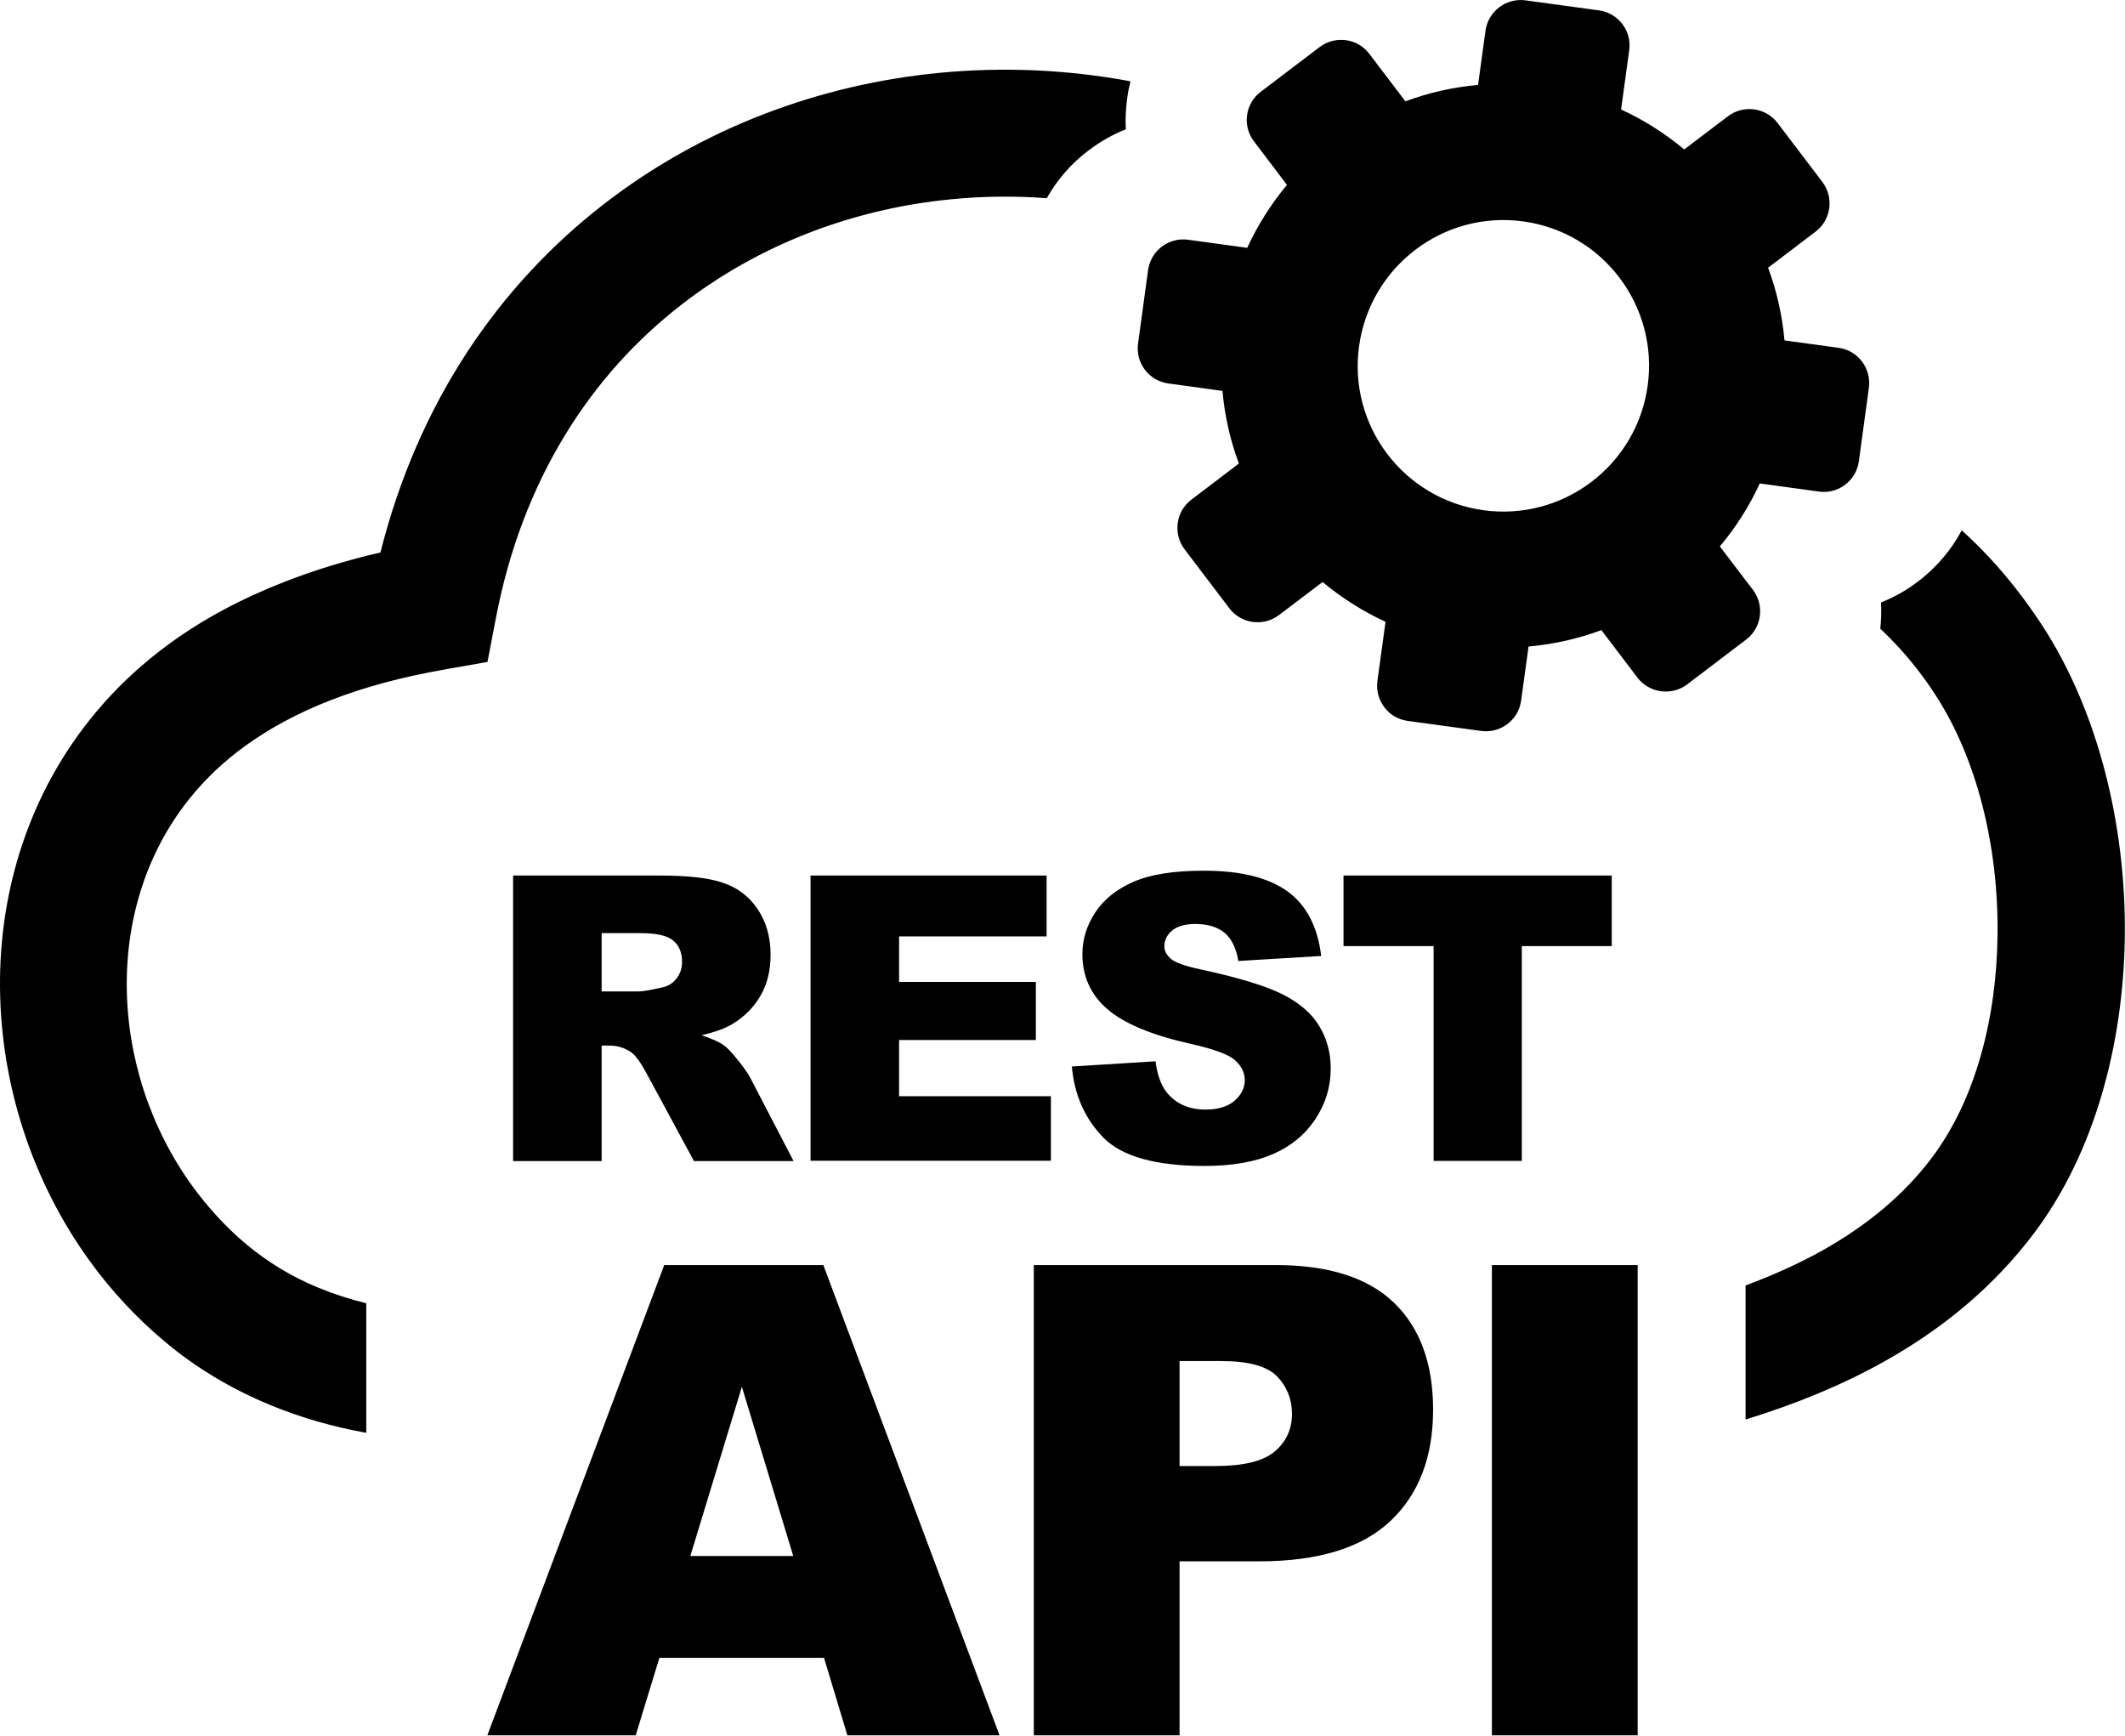
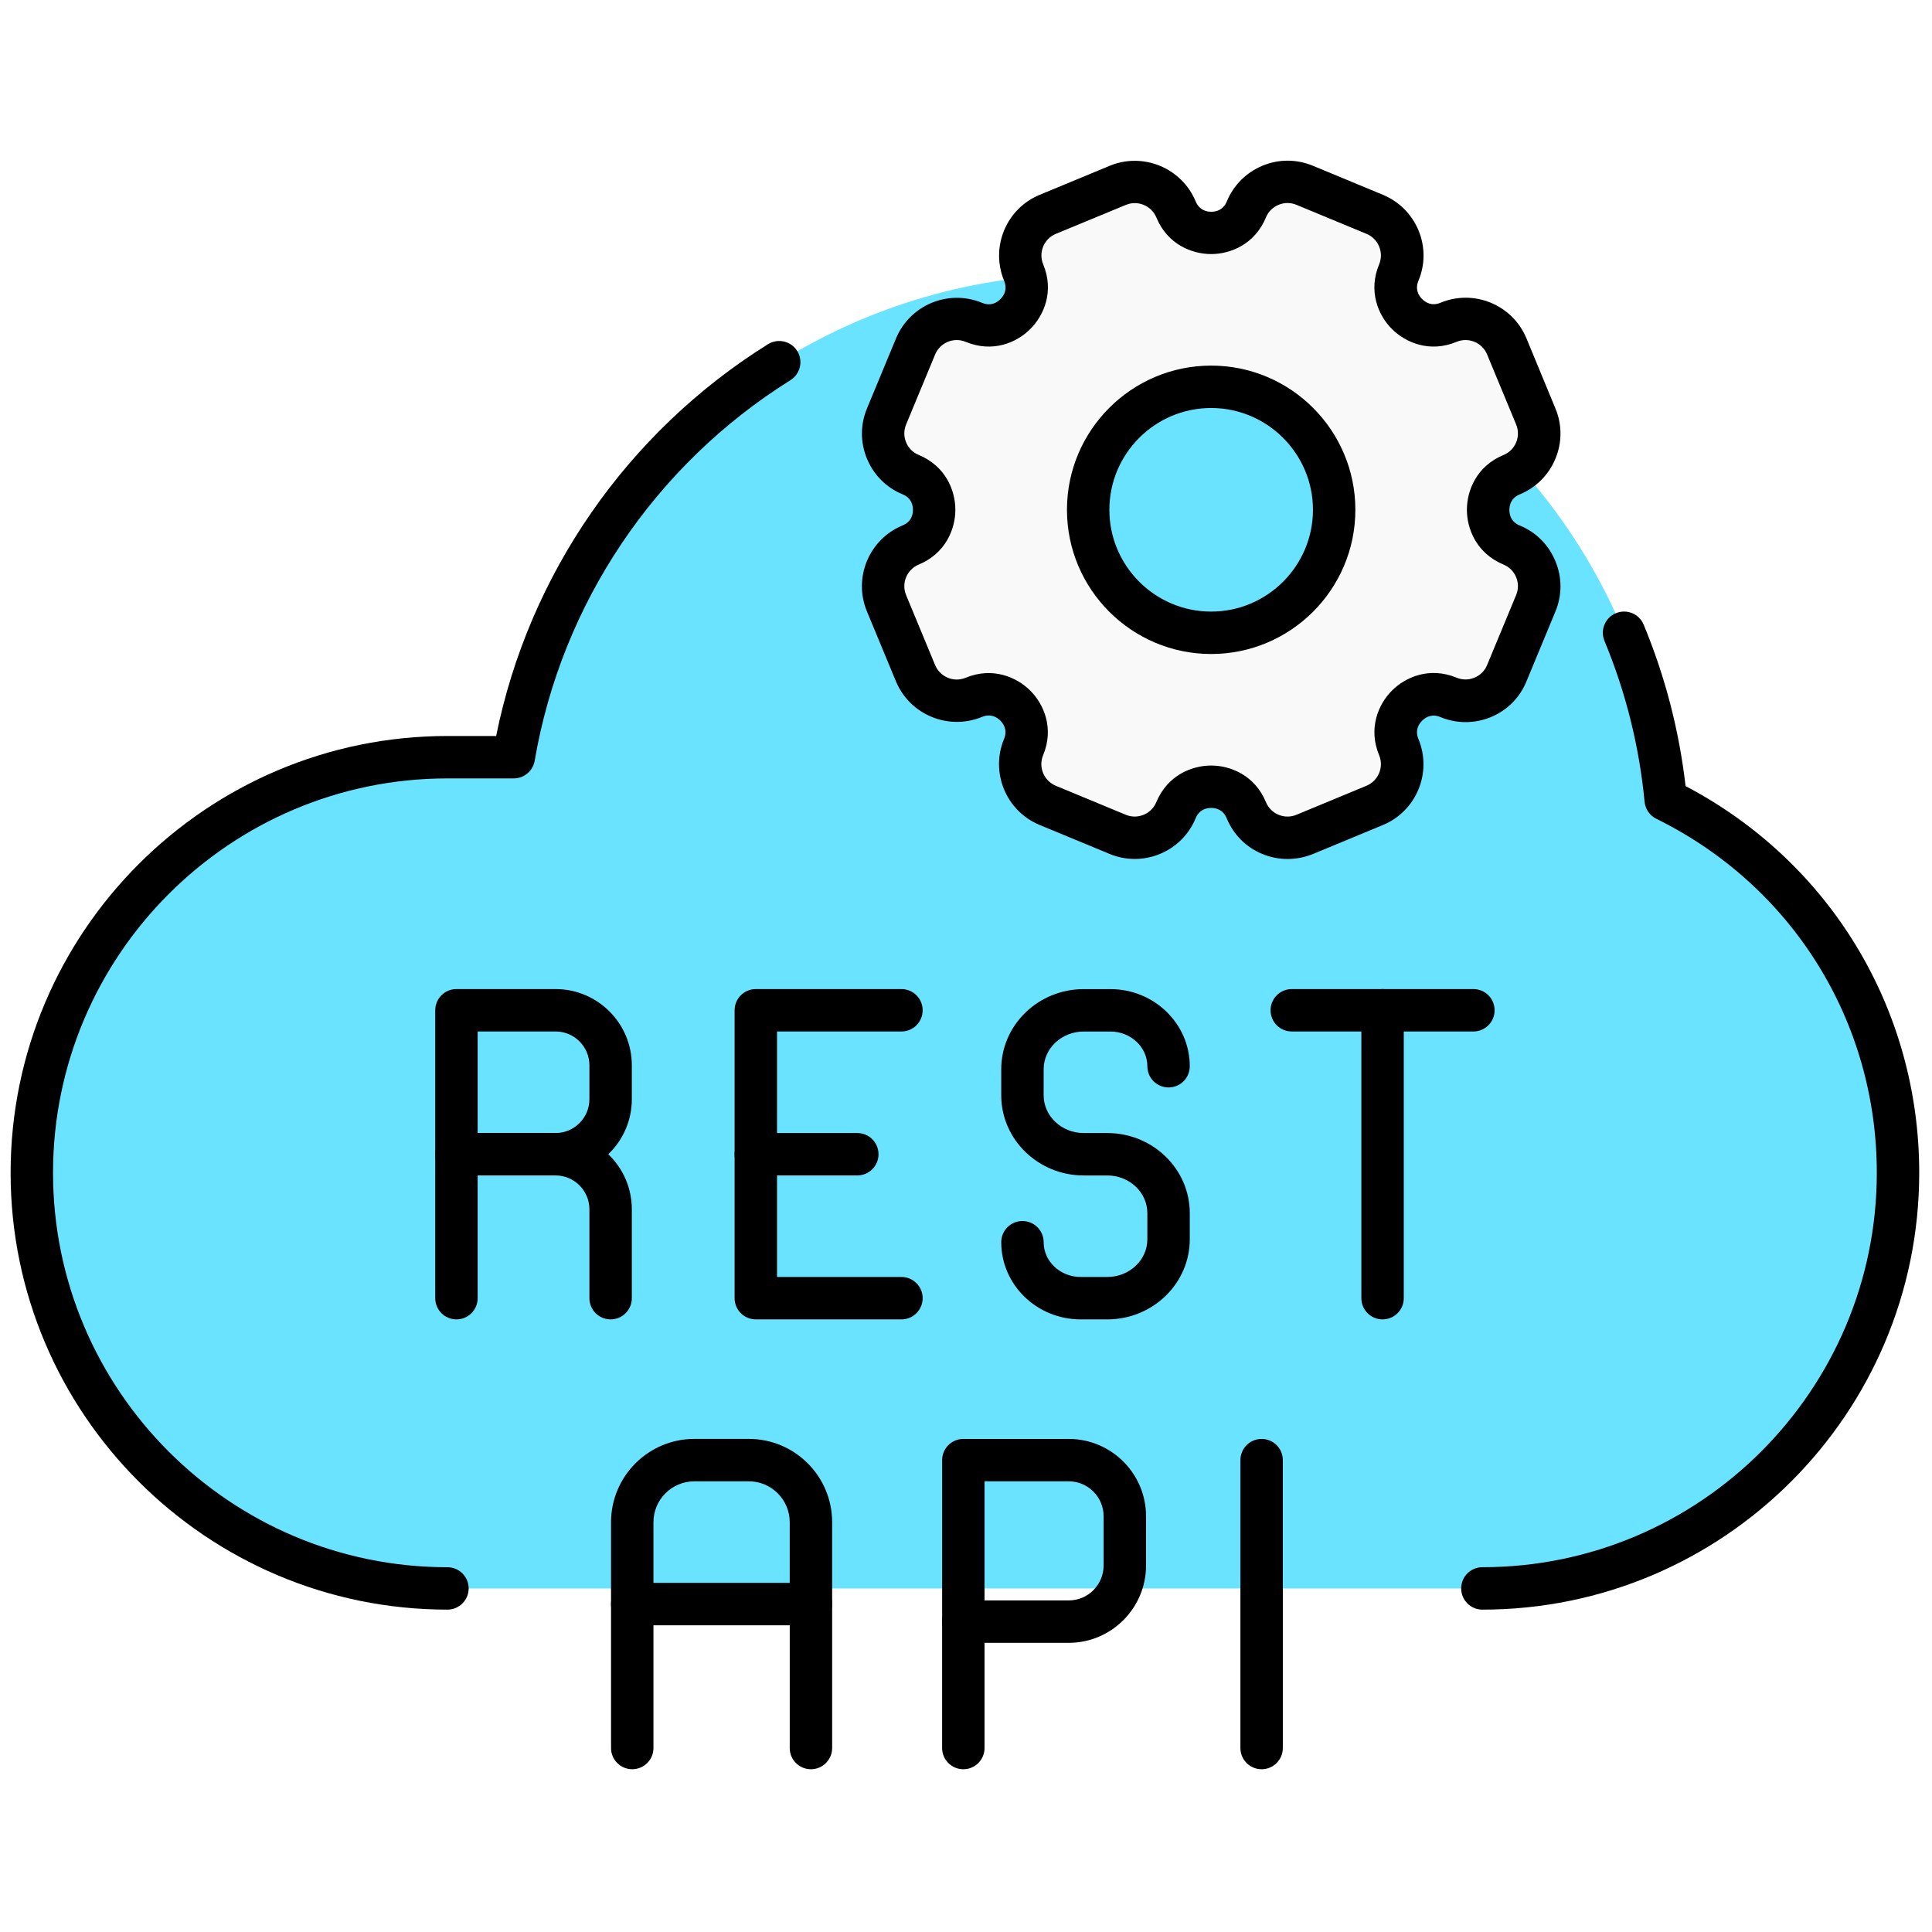
- <svg xmlns="http://www.w3.org/2000/svg" version="1.1" id="Layer_1" x="0px" y="0px" viewBox="0 0 122.88 100.33" style="enable-background:new 0 0 122.88 100.33" xml:space="preserve">
-   <style type="text/css">
- 	.st0{fill-rule:evenodd;clip-rule:evenodd;}
- </style>
-   <g>
-     <path class="st0" d="M102.79,7.11l2.59,3.41c0.68,0.9,0.51,2.19-0.39,2.87l-2.75,2.09c0.5,1.33,0.82,2.75,0.95,4.2l3.13,0.43 c1.12,0.15,1.9,1.19,1.75,2.31l-0.58,4.25c-0.15,1.12-1.19,1.91-2.31,1.75l-3.42-0.47c-0.61,1.33-1.39,2.55-2.31,3.64l1.92,2.52 c0.68,0.9,0.5,2.19-0.4,2.87l-3.41,2.59c-0.9,0.68-2.19,0.5-2.87-0.39l-2.09-2.75c-1.34,0.5-2.75,0.82-4.21,0.95l-0.43,3.13 c-0.15,1.12-1.19,1.9-2.31,1.75l-4.25-0.58c-1.12-0.15-1.9-1.19-1.75-2.31l0.47-3.42c-1.32-0.61-2.55-1.39-3.64-2.3l-2.52,1.91 c-0.9,0.68-2.19,0.51-2.87-0.39l-2.59-3.41c-0.68-0.9-0.51-2.19,0.39-2.87l2.75-2.09c-0.5-1.34-0.82-2.75-0.95-4.2l-3.13-0.43 c-1.12-0.15-1.91-1.19-1.75-2.31l0.58-4.25c0.16-1.12,1.19-1.9,2.31-1.75l3.42,0.47c0.61-1.32,1.39-2.55,2.3-3.64l-1.91-2.52 C71.83,7.28,72,5.99,72.9,5.31l3.41-2.59c0.9-0.68,2.19-0.51,2.87,0.39l2.09,2.75c1.33-0.5,2.75-0.82,4.2-0.95l0.43-3.13 c0.15-1.12,1.19-1.91,2.31-1.76l4.25,0.58c1.12,0.15,1.91,1.19,1.75,2.31l-0.47,3.42c1.33,0.61,2.55,1.39,3.65,2.31l2.52-1.91 C100.81,6.04,102.1,6.21,102.79,7.11L102.79,7.11L102.79,7.11z M29.67,67.12v-16.5h8.5c1.58,0,2.78,0.13,3.61,0.41 c0.83,0.27,1.51,0.77,2.01,1.5c0.51,0.74,0.77,1.63,0.77,2.68c0,0.91-0.2,1.71-0.59,2.37c-0.39,0.67-0.93,1.21-1.61,1.62 c-0.43,0.26-1.03,0.48-1.79,0.65c0.61,0.21,1.05,0.4,1.32,0.61c0.19,0.14,0.46,0.43,0.81,0.87c0.35,0.44,0.59,0.79,0.71,1.03 l2.48,4.77h-5.76l-2.72-5.03c-0.35-0.65-0.65-1.08-0.92-1.27c-0.37-0.25-0.79-0.38-1.25-0.38h-0.45v6.68H29.67L29.67,67.12z M47.65,95.85h-9.52l-1.37,4.48h-8.58l10.23-27.19h9.2l10.19,27.19h-8.8L47.65,95.85L47.65,95.85z M45.87,89.96l-2.97-9.78 l-2.98,9.78H45.87L45.87,89.96z M59.78,73.14h13.98c3.05,0,5.33,0.72,6.84,2.17c1.51,1.45,2.27,3.52,2.27,6.19 c0,2.75-0.83,4.9-2.48,6.45c-1.65,1.55-4.18,2.32-7.57,2.32h-4.61v10.06h-8.43V73.14L59.78,73.14z M68.21,84.76h2.07 c1.63,0,2.78-0.28,3.44-0.85c0.66-0.56,0.99-1.29,0.99-2.16c0-0.85-0.29-1.58-0.86-2.17c-0.57-0.59-1.65-0.89-3.23-0.89h-2.41 V84.76L68.21,84.76z M86.27,73.14h8.43v27.19h-8.43V73.14L86.27,73.14z M34.79,57.32h2.15c0.23,0,0.68-0.08,1.35-0.23 c0.34-0.07,0.62-0.24,0.83-0.52c0.22-0.28,0.32-0.6,0.32-0.96c0-0.53-0.17-0.95-0.51-1.23c-0.34-0.29-0.97-0.43-1.9-0.43h-2.24 V57.32L34.79,57.32z M46.87,50.62h13.65v3.52h-8.53v2.63h7.91v3.36h-7.91v3.25h8.78v3.73h-13.9V50.62L46.87,50.62z M61.98,61.66 l4.84-0.3c0.1,0.79,0.32,1.38,0.64,1.79c0.53,0.66,1.28,1,2.25,1c0.72,0,1.29-0.17,1.68-0.51c0.39-0.34,0.59-0.74,0.59-1.19 c0-0.43-0.19-0.81-0.56-1.15c-0.37-0.34-1.24-0.65-2.61-0.96c-2.23-0.5-3.82-1.17-4.78-2c-0.96-0.83-1.44-1.89-1.44-3.18 c0-0.85,0.25-1.65,0.74-2.4c0.49-0.75,1.23-1.35,2.22-1.78c0.99-0.43,2.34-0.64,4.06-0.64c2.11,0,3.71,0.39,4.82,1.18 c1.1,0.79,1.76,2.03,1.97,3.75l-4.79,0.29c-0.13-0.75-0.4-1.3-0.8-1.63c-0.41-0.34-0.98-0.51-1.69-0.51 c-0.59,0-1.04,0.13-1.34,0.38c-0.3,0.25-0.45,0.56-0.45,0.92c0,0.26,0.13,0.49,0.37,0.71c0.24,0.21,0.8,0.42,1.7,0.61 c2.23,0.48,3.83,0.97,4.79,1.46c0.96,0.49,1.67,1.1,2.1,1.83c0.44,0.72,0.66,1.54,0.66,2.44c0,1.06-0.29,2.03-0.88,2.92 c-0.58,0.89-1.4,1.57-2.45,2.03c-1.05,0.46-2.37,0.69-3.97,0.69c-2.8,0-4.75-0.54-5.83-1.62C62.74,64.69,62.13,63.32,61.98,61.66 L61.98,61.66z M77.69,50.62h15.51v4.08H88v12.42H82.9V54.7h-5.21V50.62L77.69,50.62z M60.53,11.46c-1.83-0.14-3.68-0.12-5.51,0.06 c-5.63,0.54-11.1,2.59-15.62,6.1c-5.23,4.05-9.2,10.11-10.73,18.14l-0.48,2.51l-2.5,0.44c-2.45,0.43-4.64,1.02-6.56,1.77 c-1.86,0.72-3.52,1.61-4.97,2.66c-1.16,0.84-2.16,1.78-3.01,2.8c-2.63,3.15-3.85,7.1-3.82,11.1c0.03,4.06,1.35,8.16,3.79,11.53 c0.91,1.25,1.96,2.4,3.16,3.4c1.22,1.01,2.59,1.85,4.13,2.48c0.87,0.36,1.8,0.66,2.77,0.9v7.49c-2-0.36-3.84-0.9-5.56-1.61 c-2.27-0.94-4.28-2.15-6.05-3.63c-1.68-1.4-3.15-2.99-4.4-4.72C1.84,68.28,0.04,62.66,0,57.06c-0.04-5.66,1.72-11.29,5.52-15.85 c1.23-1.48,2.68-2.84,4.34-4.04c1.93-1.4,4.14-2.58,6.64-3.55c1.72-0.67,3.56-1.23,5.5-1.68c2.2-8.74,6.89-15.47,12.92-20.14 c5.64-4.37,12.43-6.92,19.42-7.59c3.67-0.35,7.39-0.19,11.03,0.49c-0.08,0.33-0.15,0.66-0.19,1l-0.01,0.06 c-0.07,0.57-0.1,1.14-0.07,1.72c-0.77,0.3-1.49,0.71-2.14,1.21l-0.03,0.02C61.96,9.44,61.14,10.38,60.53,11.46L60.53,11.46z M113.44,30.66c0.56,0.51,1.1,1.04,1.63,1.61c1.07,1.15,2.08,2.45,3.03,3.9c3.2,4.92,4.84,11.49,4.77,17.92 c-0.07,6.31-1.77,12.59-5.25,17.21c-2.27,3.01-5.18,5.47-8.67,7.42c-2.39,1.34-5.08,2.45-8.01,3.35v-7.75 c1.58-0.59,3.05-1.25,4.4-2c2.63-1.47,4.78-3.26,6.39-5.41c2.5-3.33,3.73-8.04,3.78-12.87c0.06-5.07-1.18-10.16-3.59-13.86 c-0.69-1.07-1.45-2.03-2.25-2.89c-0.31-0.33-0.62-0.64-0.94-0.94c0.05-0.5,0.07-1.01,0.04-1.52c0.77-0.3,1.49-0.71,2.14-1.21 l0.03-0.02C111.97,32.81,112.83,31.81,113.44,30.66L113.44,30.66z M88.08,12.8c4.61,0.63,7.83,4.88,7.2,9.49 c-0.63,4.61-4.88,7.84-9.49,7.21c-4.61-0.63-7.84-4.88-7.2-9.49C79.23,15.4,83.47,12.17,88.08,12.8L88.08,12.8L88.08,12.8z" />
+ <svg xmlns="http://www.w3.org/2000/svg" version="1.1" width="256" height="256" viewBox="0 0 256 256" xml:space="preserve">
+   <defs>
+ </defs>
+   <g style="stroke: none; stroke-width: 0; stroke-dasharray: none; stroke-linecap: butt; stroke-linejoin: miter; stroke-miterlimit: 10; fill: none; fill-rule: nonzero; opacity: 1;" transform="translate(1.406593 1.406593) scale(2.81 2.81)">
+     <path d="M 78.045 37.212 c -0.264 -2.766 -0.939 -5.411 -1.963 -7.875 C 71.957 19.41 62.17 12.428 50.75 12.428 c -5.328 0 -10.3 1.52 -14.507 4.149 c -6.501 4.063 -11.176 10.777 -12.517 18.627 h -3.127 C 9.775 35.205 1 43.979 1 54.803 v 0 c 0 10.824 8.775 19.599 19.599 19.599 h 48.803 C 80.225 74.402 89 65.627 89 54.803 v 0 C 89 47.082 84.533 40.407 78.045 37.212 z" style="stroke: none; stroke-width: 1; stroke-dasharray: none; stroke-linecap: butt; stroke-linejoin: miter; stroke-miterlimit: 10; fill: rgb(105,227,255); fill-rule: nonzero; opacity: 1;" transform=" matrix(1 0 0 1 0 0) " stroke-linecap="round" />
+     <path d="M 11.41 6.978 L 11.41 6.978 c 0.265 -0.11 0.285 -0.354 0.285 -0.427 c 0 -0.072 -0.02 -0.317 -0.285 -0.427 c -0.133 -0.055 -0.237 -0.159 -0.292 -0.292 s -0.055 -0.28 0 -0.413 l 0.352 -0.849 c 0.114 -0.275 0.43 -0.406 0.706 -0.292 c 0.265 0.11 0.452 -0.049 0.503 -0.1 c 0.051 -0.051 0.21 -0.239 0.1 -0.503 c -0.055 -0.133 -0.055 -0.28 0 -0.413 c 0.055 -0.133 0.159 -0.237 0.292 -0.292 l 0.849 -0.352 c 0.275 -0.114 0.591 0.017 0.706 0.292 c 0.11 0.264 0.354 0.285 0.427 0.285 c 0.072 0 0.317 -0.02 0.427 -0.285 c 0.055 -0.133 0.159 -0.237 0.292 -0.292 c 0.133 -0.055 0.28 -0.055 0.413 0 l 0.849 0.352 c 0.133 0.055 0.237 0.159 0.292 0.292 c 0.055 0.133 0.055 0.28 0 0.413 c -0.11 0.265 0.049 0.452 0.1 0.503 c 0.051 0.051 0.239 0.21 0.503 0.1 c 0.133 -0.055 0.28 -0.055 0.413 0 c 0.133 0.055 0.237 0.159 0.292 0.292 l 0.352 0.849 c 0.055 0.133 0.055 0.28 0 0.413 s -0.159 0.237 -0.292 0.292 c -0.264 0.11 -0.285 0.354 -0.285 0.427 s 0.021 0.317 0.285 0.427 c 0.275 0.114 0.406 0.431 0.292 0.706 l -0.352 0.849 c -0.055 0.133 -0.159 0.237 -0.292 0.292 c -0.133 0.055 -0.28 0.055 -0.413 0 c -0.264 -0.109 -0.452 0.049 -0.503 0.1 c -0.051 0.051 -0.21 0.239 -0.1 0.503 c 0.114 0.275 -0.017 0.592 -0.292 0.706 l -0.849 0.352 c -0.067 0.028 -0.137 0.041 -0.207 0.041 s -0.14 -0.014 -0.207 -0.041 c -0.133 -0.055 -0.237 -0.159 -0.292 -0.292 c -0.11 -0.265 -0.354 -0.285 -0.427 -0.285 l 0 0 c -0.072 0 -0.317 0.02 -0.427 0.285 c -0.114 0.275 -0.431 0.406 -0.706 0.292 l -0.849 -0.352 c -0.275 -0.114 -0.406 -0.431 -0.292 -0.706 c 0.11 -0.265 -0.049 -0.452 -0.1 -0.503 c -0.051 -0.051 -0.238 -0.21 -0.503 -0.1 C 11.9 8.938 11.584 8.807 11.47 8.532 l -0.352 -0.849 C 11.004 7.408 11.135 7.092 11.41 6.978 z M 15.053 8.042 c 0.822 0 1.491 -0.669 1.491 -1.491 S 15.875 5.06 15.053 5.06 c -0.822 0 -1.491 0.669 -1.491 1.491 S 14.231 8.042 15.053 8.042 z" style="stroke: none; stroke-width: 1; stroke-dasharray: none; stroke-linecap: butt; stroke-linejoin: miter; stroke-miterlimit: 10; fill: rgb(249,249,249); fill-rule: nonzero; opacity: 1;" transform=" matrix(3.89 0 0 3.89 -1.944444 -1.944444) " stroke-linecap="round" />
+     <path d="M 42.007 61.715 H 35.14 c -0.552 0 -1 -0.447 -1 -1 V 47.139 c 0 -0.553 0.448 -1 1 -1 h 6.867 c 0.552 0 1 0.447 1 1 s -0.448 1 -1 1 H 36.14 v 11.576 h 5.867 c 0.552 0 1 0.447 1 1 S 42.56 61.715 42.007 61.715 z" style="stroke: none; stroke-width: 1; stroke-dasharray: none; stroke-linecap: butt; stroke-linejoin: miter; stroke-miterlimit: 10; fill: rgb(0,0,0); fill-rule: nonzero; opacity: 1;" transform=" matrix(1 0 0 1 0 0) " stroke-linecap="round" />
+     <path d="M 39.925 54.927 H 35.14 c -0.552 0 -1 -0.447 -1 -1 s 0.448 -1 1 -1 h 4.785 c 0.552 0 1 0.447 1 1 S 40.478 54.927 39.925 54.927 z" style="stroke: none; stroke-width: 1; stroke-dasharray: none; stroke-linecap: butt; stroke-linejoin: miter; stroke-miterlimit: 10; fill: rgb(0,0,0); fill-rule: nonzero; opacity: 1;" transform=" matrix(1 0 0 1 0 0) " stroke-linecap="round" />
+     <path d="M 25.697 54.927 h -4.674 c -0.552 0 -1 -0.447 -1 -1 v -6.788 c 0 -0.553 0.448 -1 1 -1 h 4.674 c 1.983 0 3.596 1.613 3.596 3.596 v 1.597 C 29.293 53.313 27.68 54.927 25.697 54.927 z M 22.023 52.927 h 3.674 c 0.88 0 1.596 -0.716 1.596 -1.596 v -1.597 c 0 -0.88 -0.716 -1.596 -1.596 -1.596 h -3.674 V 52.927 z" style="stroke: none; stroke-width: 1; stroke-dasharray: none; stroke-linecap: butt; stroke-linejoin: miter; stroke-miterlimit: 10; fill: rgb(0,0,0); fill-rule: nonzero; opacity: 1;" transform=" matrix(1 0 0 1 0 0) " stroke-linecap="round" />
+     <path d="M 28.293 61.715 c -0.552 0 -1 -0.447 -1 -1 v -4.192 c 0 -0.88 -0.716 -1.596 -1.596 -1.596 h -3.674 v 5.788 c 0 0.553 -0.448 1 -1 1 s -1 -0.447 -1 -1 v -6.788 c 0 -0.553 0.448 -1 1 -1 h 4.674 c 1.983 0 3.596 1.613 3.596 3.596 v 4.192 C 29.293 61.268 28.845 61.715 28.293 61.715 z" style="stroke: none; stroke-width: 1; stroke-dasharray: none; stroke-linecap: butt; stroke-linejoin: miter; stroke-miterlimit: 10; fill: rgb(0,0,0); fill-rule: nonzero; opacity: 1;" transform=" matrix(1 0 0 1 0 0) " stroke-linecap="round" />
+     <path d="M 68.977 48.139 h -8.564 c -0.553 0 -1 -0.447 -1 -1 s 0.447 -1 1 -1 h 8.564 c 0.553 0 1 0.447 1 1 S 69.529 48.139 68.977 48.139 z" style="stroke: none; stroke-width: 1; stroke-dasharray: none; stroke-linecap: butt; stroke-linejoin: miter; stroke-miterlimit: 10; fill: rgb(0,0,0); fill-rule: nonzero; opacity: 1;" transform=" matrix(1 0 0 1 0 0) " stroke-linecap="round" />
+     <path d="M 64.694 61.715 c -0.553 0 -1 -0.447 -1 -1 V 47.139 c 0 -0.553 0.447 -1 1 -1 s 1 0.447 1 1 v 13.576 C 65.694 61.268 65.247 61.715 64.694 61.715 z" style="stroke: none; stroke-width: 1; stroke-dasharray: none; stroke-linecap: butt; stroke-linejoin: miter; stroke-miterlimit: 10; fill: rgb(0,0,0); fill-rule: nonzero; opacity: 1;" transform=" matrix(1 0 0 1 0 0) " stroke-linecap="round" />
+     <path d="M 51.715 61.715 h -1.259 c -2.064 0 -3.743 -1.632 -3.743 -3.638 c 0 -0.553 0.447 -1 1 -1 s 1 0.447 1 1 c 0 0.903 0.782 1.638 1.743 1.638 h 1.259 c 1.041 0 1.888 -0.797 1.888 -1.777 v -1.233 c 0 -0.98 -0.847 -1.777 -1.888 -1.777 h -1.113 c -2.145 0 -3.889 -1.694 -3.889 -3.777 v -1.233 c 0 -2.083 1.744 -3.777 3.889 -3.777 h 1.259 c 2.063 0 3.742 1.632 3.742 3.637 c 0 0.553 -0.447 1 -1 1 s -1 -0.447 -1 -1 c 0 -0.902 -0.781 -1.637 -1.742 -1.637 h -1.259 c -1.041 0 -1.889 0.797 -1.889 1.777 v 1.233 c 0 0.98 0.848 1.777 1.889 1.777 h 1.113 c 2.144 0 3.888 1.694 3.888 3.777 v 1.233 C 55.603 60.021 53.858 61.715 51.715 61.715 z" style="stroke: none; stroke-width: 1; stroke-dasharray: none; stroke-linecap: butt; stroke-linejoin: miter; stroke-miterlimit: 10; fill: rgb(0,0,0); fill-rule: nonzero; opacity: 1;" transform=" matrix(1 0 0 1 0 0) " stroke-linecap="round" />
+     <path d="M 37.739 82.928 c -0.552 0 -1 -0.447 -1 -1 V 71.279 c 0 -1.063 -0.865 -1.928 -1.927 -1.928 h -2.572 c -1.063 0 -1.927 0.865 -1.927 1.928 v 10.648 c 0 0.553 -0.448 1 -1 1 s -1 -0.447 -1 -1 V 71.279 c 0 -2.166 1.762 -3.928 3.927 -3.928 h 2.572 c 2.166 0 3.927 1.762 3.927 3.928 v 10.648 C 38.739 82.48 38.291 82.928 37.739 82.928 z" style="stroke: none; stroke-width: 1; stroke-dasharray: none; stroke-linecap: butt; stroke-linejoin: miter; stroke-miterlimit: 10; fill: rgb(0,0,0); fill-rule: nonzero; opacity: 1;" transform=" matrix(1 0 0 1 0 0) " stroke-linecap="round" />
+     <path d="M 37.739 76.14 h -8.427 c -0.552 0 -1 -0.447 -1 -1 s 0.448 -1 1 -1 h 8.427 c 0.552 0 1 0.447 1 1 S 38.291 76.14 37.739 76.14 z" style="stroke: none; stroke-width: 1; stroke-dasharray: none; stroke-linecap: butt; stroke-linejoin: miter; stroke-miterlimit: 10; fill: rgb(0,0,0); fill-rule: nonzero; opacity: 1;" transform=" matrix(1 0 0 1 0 0) " stroke-linecap="round" />
+     <path d="M 58.991 82.928 c -0.553 0 -1 -0.447 -1 -1 V 68.352 c 0 -0.553 0.447 -1 1 -1 s 1 0.447 1 1 v 13.576 C 59.991 82.48 59.544 82.928 58.991 82.928 z" style="stroke: none; stroke-width: 1; stroke-dasharray: none; stroke-linecap: butt; stroke-linejoin: miter; stroke-miterlimit: 10; fill: rgb(0,0,0); fill-rule: nonzero; opacity: 1;" transform=" matrix(1 0 0 1 0 0) " stroke-linecap="round" />
+     <path d="M 49.896 76.967 h -4.97 c -0.552 0 -1 -0.447 -1 -1 v -7.615 c 0 -0.553 0.448 -1 1 -1 h 4.97 c 2.01 0 3.645 1.636 3.645 3.646 v 2.324 C 53.54 75.331 51.905 76.967 49.896 76.967 z M 45.925 74.967 h 3.97 c 0.907 0 1.645 -0.738 1.645 -1.646 v -2.324 c 0 -0.907 -0.737 -1.646 -1.645 -1.646 h -3.97 V 74.967 z" style="stroke: none; stroke-width: 1; stroke-dasharray: none; stroke-linecap: butt; stroke-linejoin: miter; stroke-miterlimit: 10; fill: rgb(0,0,0); fill-rule: nonzero; opacity: 1;" transform=" matrix(1 0 0 1 0 0) " stroke-linecap="round" />
+     <path d="M 44.925 82.928 c -0.552 0 -1 -0.447 -1 -1 v -5.961 c 0 -0.553 0.448 -1 1 -1 s 1 0.447 1 1 v 5.961 C 45.925 82.48 45.478 82.928 44.925 82.928 z" style="stroke: none; stroke-width: 1; stroke-dasharray: none; stroke-linecap: butt; stroke-linejoin: miter; stroke-miterlimit: 10; fill: rgb(0,0,0); fill-rule: nonzero; opacity: 1;" transform=" matrix(1 0 0 1 0 0) " stroke-linecap="round" />
+     <path d="M 69.401 75.401 c -0.553 0 -1 -0.447 -1 -1 s 0.447 -1 1 -1 C 79.656 73.401 88 65.059 88 54.804 c 0 -7.14 -3.983 -13.537 -10.396 -16.694 c -0.312 -0.153 -0.521 -0.457 -0.554 -0.802 c -0.251 -2.616 -0.887 -5.168 -1.892 -7.587 c -0.212 -0.51 0.03 -1.095 0.54 -1.307 c 0.513 -0.212 1.096 0.03 1.308 0.54 c 1.01 2.433 1.674 4.991 1.977 7.614 C 85.793 40.145 90 47.081 90 54.803 C 90 66.161 80.76 75.401 69.401 75.401 z" style="stroke: none; stroke-width: 1; stroke-dasharray: none; stroke-linecap: butt; stroke-linejoin: miter; stroke-miterlimit: 10; fill: rgb(0,0,0); fill-rule: nonzero; opacity: 1;" transform=" matrix(1 0 0 1 0 0) " stroke-linecap="round" />
+     <path d="M 20.599 75.401 C 9.241 75.401 0 66.161 0 54.804 c 0 -11.358 9.241 -20.599 20.599 -20.599 h 2.296 c 1.539 -7.625 6.174 -14.323 12.818 -18.475 c 0.468 -0.292 1.085 -0.149 1.378 0.318 c 0.292 0.468 0.15 1.085 -0.318 1.378 c -6.4 4 -10.796 10.542 -12.061 17.947 c -0.082 0.48 -0.499 0.832 -0.986 0.832 h -3.127 C 10.343 36.205 2 44.548 2 54.803 s 8.343 18.599 18.599 18.599 c 0.552 0 1 0.447 1 1 S 21.151 75.401 20.599 75.401 z" style="stroke: none; stroke-width: 1; stroke-dasharray: none; stroke-linecap: butt; stroke-linejoin: miter; stroke-miterlimit: 10; fill: rgb(0,0,0); fill-rule: nonzero; opacity: 1;" transform=" matrix(1 0 0 1 0 0) " stroke-linecap="round" />
+     <path d="M 15.978 10.784 c -0.105 0 -0.208 -0.021 -0.305 -0.061 c -0.197 -0.081 -0.35 -0.235 -0.431 -0.431 c -0.043 -0.105 -0.127 -0.127 -0.189 -0.127 c -0.063 0 -0.146 0.022 -0.189 0.127 c -0.168 0.405 -0.635 0.599 -1.041 0.431 l -0.85 -0.352 c -0.406 -0.168 -0.599 -0.636 -0.431 -1.041 c 0.046 -0.11 -0.008 -0.187 -0.044 -0.223 c -0.045 -0.045 -0.12 -0.088 -0.224 -0.045 c -0.406 0.167 -0.873 -0.026 -1.042 -0.431 l -0.352 -0.849 c -0.168 -0.406 0.025 -0.873 0.431 -1.041 h 0 c 0.105 -0.043 0.127 -0.127 0.127 -0.189 c 0 -0.063 -0.022 -0.146 -0.126 -0.189 c -0.197 -0.081 -0.35 -0.235 -0.431 -0.431 c -0.082 -0.197 -0.082 -0.413 0 -0.61 l 0.352 -0.849 c 0.169 -0.406 0.636 -0.599 1.042 -0.431 c 0.105 0.043 0.179 0 0.223 -0.044 c 0.045 -0.045 0.088 -0.119 0.045 -0.224 c -0.081 -0.197 -0.081 -0.413 0 -0.61 c 0.082 -0.197 0.235 -0.35 0.431 -0.431 l 0.849 -0.352 c 0.406 -0.168 0.873 0.026 1.042 0.431 c 0.043 0.104 0.127 0.126 0.189 0.126 c 0.063 0 0.146 -0.022 0.189 -0.126 c 0.082 -0.197 0.235 -0.35 0.432 -0.432 c 0.197 -0.082 0.413 -0.081 0.61 0 l 0.849 0.352 c 0.197 0.082 0.35 0.235 0.432 0.431 c 0.082 0.197 0.082 0.414 0 0.61 c -0.043 0.104 0 0.179 0.044 0.223 c 0.045 0.045 0.119 0.088 0.223 0.045 c 0.197 -0.081 0.414 -0.081 0.61 0 c 0.197 0.082 0.35 0.235 0.432 0.432 l 0.351 0.849 c 0.082 0.197 0.082 0.413 0 0.61 c -0.082 0.197 -0.235 0.35 -0.432 0.432 c -0.104 0.043 -0.126 0.127 -0.126 0.189 c 0 0.062 0.022 0.146 0.127 0.189 c 0.197 0.081 0.35 0.235 0.431 0.432 c 0.082 0.197 0.082 0.413 0 0.61 l -0.352 0.849 c -0.081 0.197 -0.234 0.35 -0.431 0.431 c -0.197 0.081 -0.414 0.081 -0.61 0 c -0.105 -0.044 -0.179 0 -0.223 0.044 c -0.044 0.044 -0.088 0.119 -0.044 0.223 c 0.168 0.406 -0.025 0.873 -0.431 1.041 l -0.849 0.352 C 16.186 10.764 16.083 10.784 15.978 10.784 z M 15.053 9.651 c 0.232 0 0.529 0.117 0.664 0.444 c 0.029 0.07 0.083 0.124 0.153 0.153 c 0.07 0.029 0.147 0.029 0.217 0 l 0.849 -0.352 c 0.144 -0.06 0.213 -0.226 0.153 -0.37 c -0.136 -0.328 -0.008 -0.62 0.156 -0.784 c 0.164 -0.164 0.456 -0.291 0.783 -0.156 c 0.071 0.029 0.146 0.029 0.217 0 c 0.07 -0.029 0.124 -0.083 0.153 -0.153 l 0.352 -0.849 c 0.029 -0.07 0.029 -0.146 0 -0.216 c -0.029 -0.07 -0.083 -0.124 -0.153 -0.153 c -0.327 -0.136 -0.444 -0.432 -0.444 -0.664 c 0 -0.232 0.116 -0.529 0.444 -0.664 c 0.07 -0.029 0.124 -0.083 0.153 -0.153 c 0.029 -0.07 0.029 -0.147 0 -0.217 l -0.352 -0.849 c -0.029 -0.07 -0.083 -0.124 -0.153 -0.153 c -0.07 -0.029 -0.147 -0.029 -0.217 0 c -0.326 0.136 -0.619 0.009 -0.784 -0.156 c -0.164 -0.163 -0.291 -0.456 -0.155 -0.783 c 0.029 -0.07 0.029 -0.147 0 -0.217 c -0.029 -0.07 -0.083 -0.124 -0.153 -0.153 l -0.849 -0.352 c -0.071 -0.029 -0.146 -0.029 -0.217 0 c -0.07 0.029 -0.125 0.083 -0.153 0.153 c -0.135 0.327 -0.432 0.444 -0.664 0.444 s -0.529 -0.116 -0.664 -0.443 c -0.06 -0.144 -0.226 -0.213 -0.37 -0.153 L 13.17 3.206 c -0.07 0.029 -0.124 0.083 -0.153 0.153 c -0.029 0.07 -0.029 0.147 0 0.217 c 0.136 0.328 0.008 0.62 -0.157 0.784 c -0.163 0.164 -0.455 0.291 -0.783 0.155 c -0.144 -0.06 -0.31 0.009 -0.37 0.153 l -0.352 0.849 c -0.029 0.07 -0.029 0.147 0 0.216 c 0.029 0.07 0.083 0.125 0.153 0.153 c 0.328 0.136 0.444 0.432 0.444 0.665 c 0 0.232 -0.117 0.528 -0.444 0.664 L 11.41 6.978 l 0.098 0.237 c -0.144 0.06 -0.213 0.226 -0.153 0.37 l 0.352 0.849 c 0.06 0.144 0.227 0.213 0.37 0.153 c 0.327 -0.135 0.619 -0.008 0.783 0.156 c 0.164 0.163 0.292 0.455 0.156 0.783 c -0.06 0.144 0.009 0.31 0.153 0.37 l 0.849 0.352 c 0.144 0.06 0.31 -0.009 0.37 -0.153 C 14.524 9.768 14.82 9.651 15.053 9.651 z M 15.053 8.299 c -0.964 0 -1.748 -0.784 -1.748 -1.748 s 0.784 -1.748 1.748 -1.748 c 0.964 0 1.748 0.784 1.748 1.748 S 16.017 8.299 15.053 8.299 z M 15.053 5.317 c -0.681 0 -1.234 0.554 -1.234 1.234 s 0.554 1.234 1.234 1.234 c 0.68 0 1.234 -0.554 1.234 -1.234 S 15.733 5.317 15.053 5.317 z" style="stroke: none; stroke-width: 1; stroke-dasharray: none; stroke-linecap: butt; stroke-linejoin: miter; stroke-miterlimit: 10; fill: rgb(0,0,0); fill-rule: nonzero; opacity: 1;" transform=" matrix(3.89 0 0 3.89 -1.944444 -1.944444) " stroke-linecap="round" />
  </g>
</svg>
